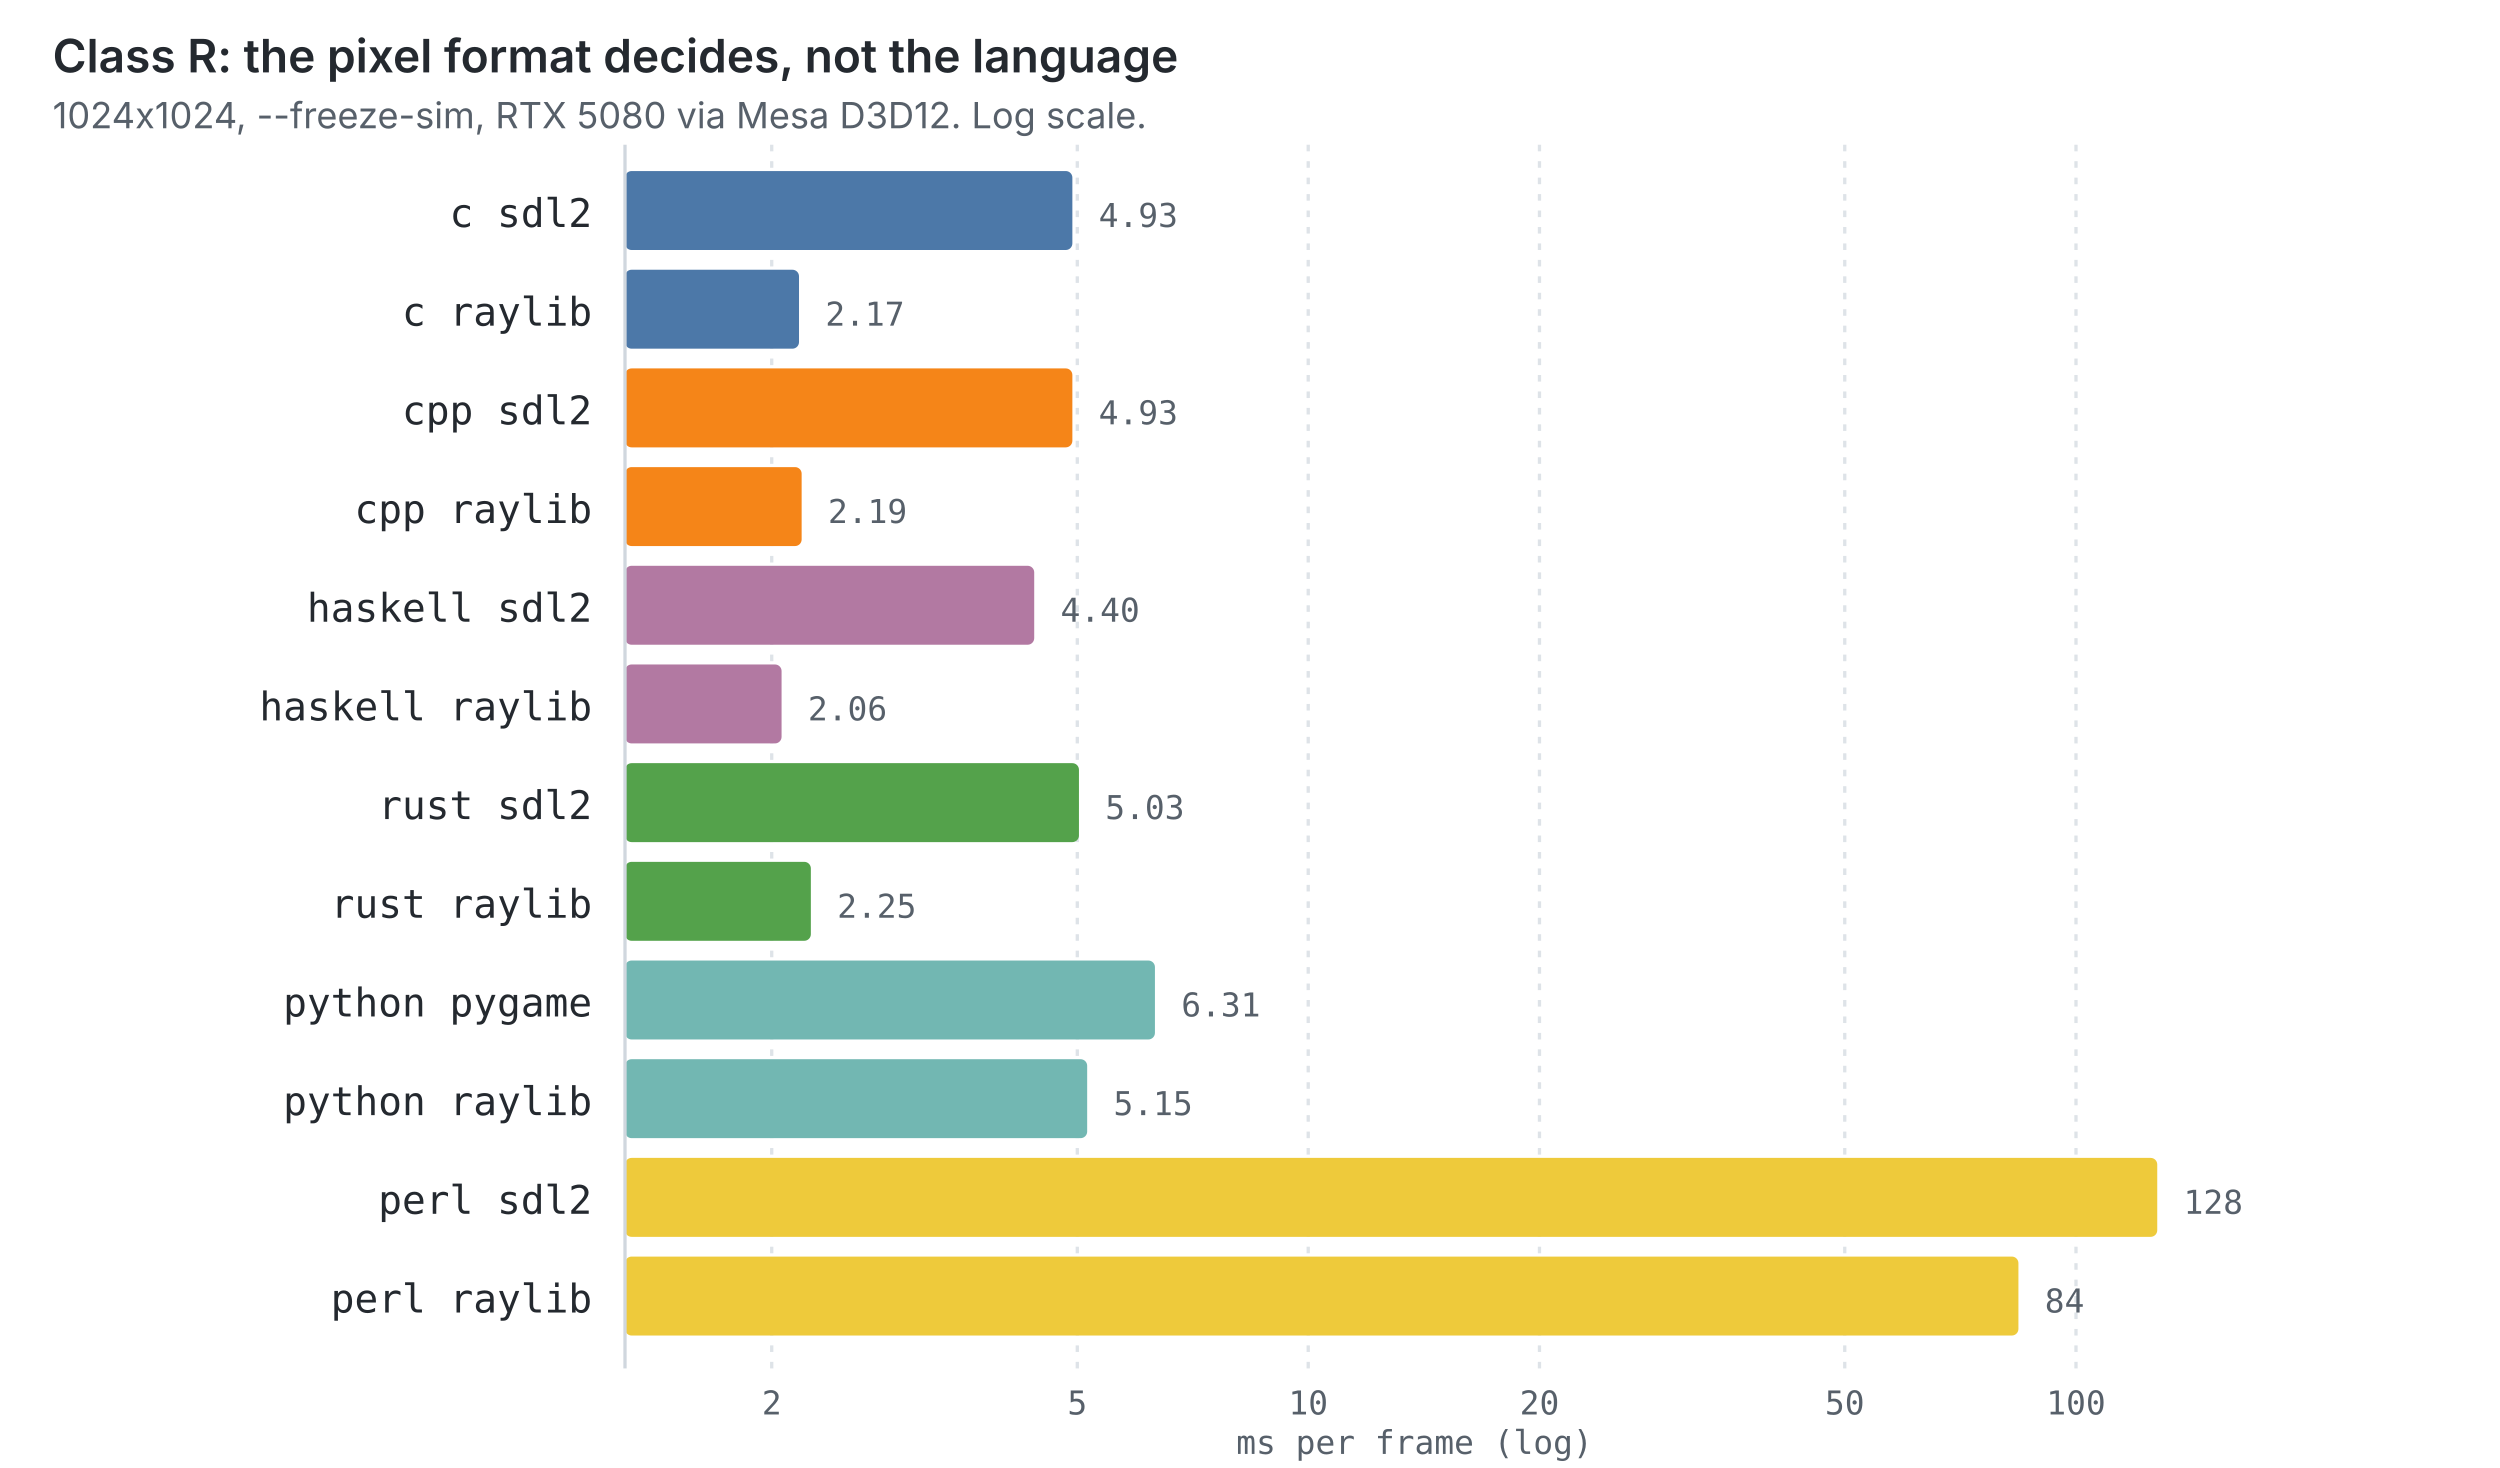
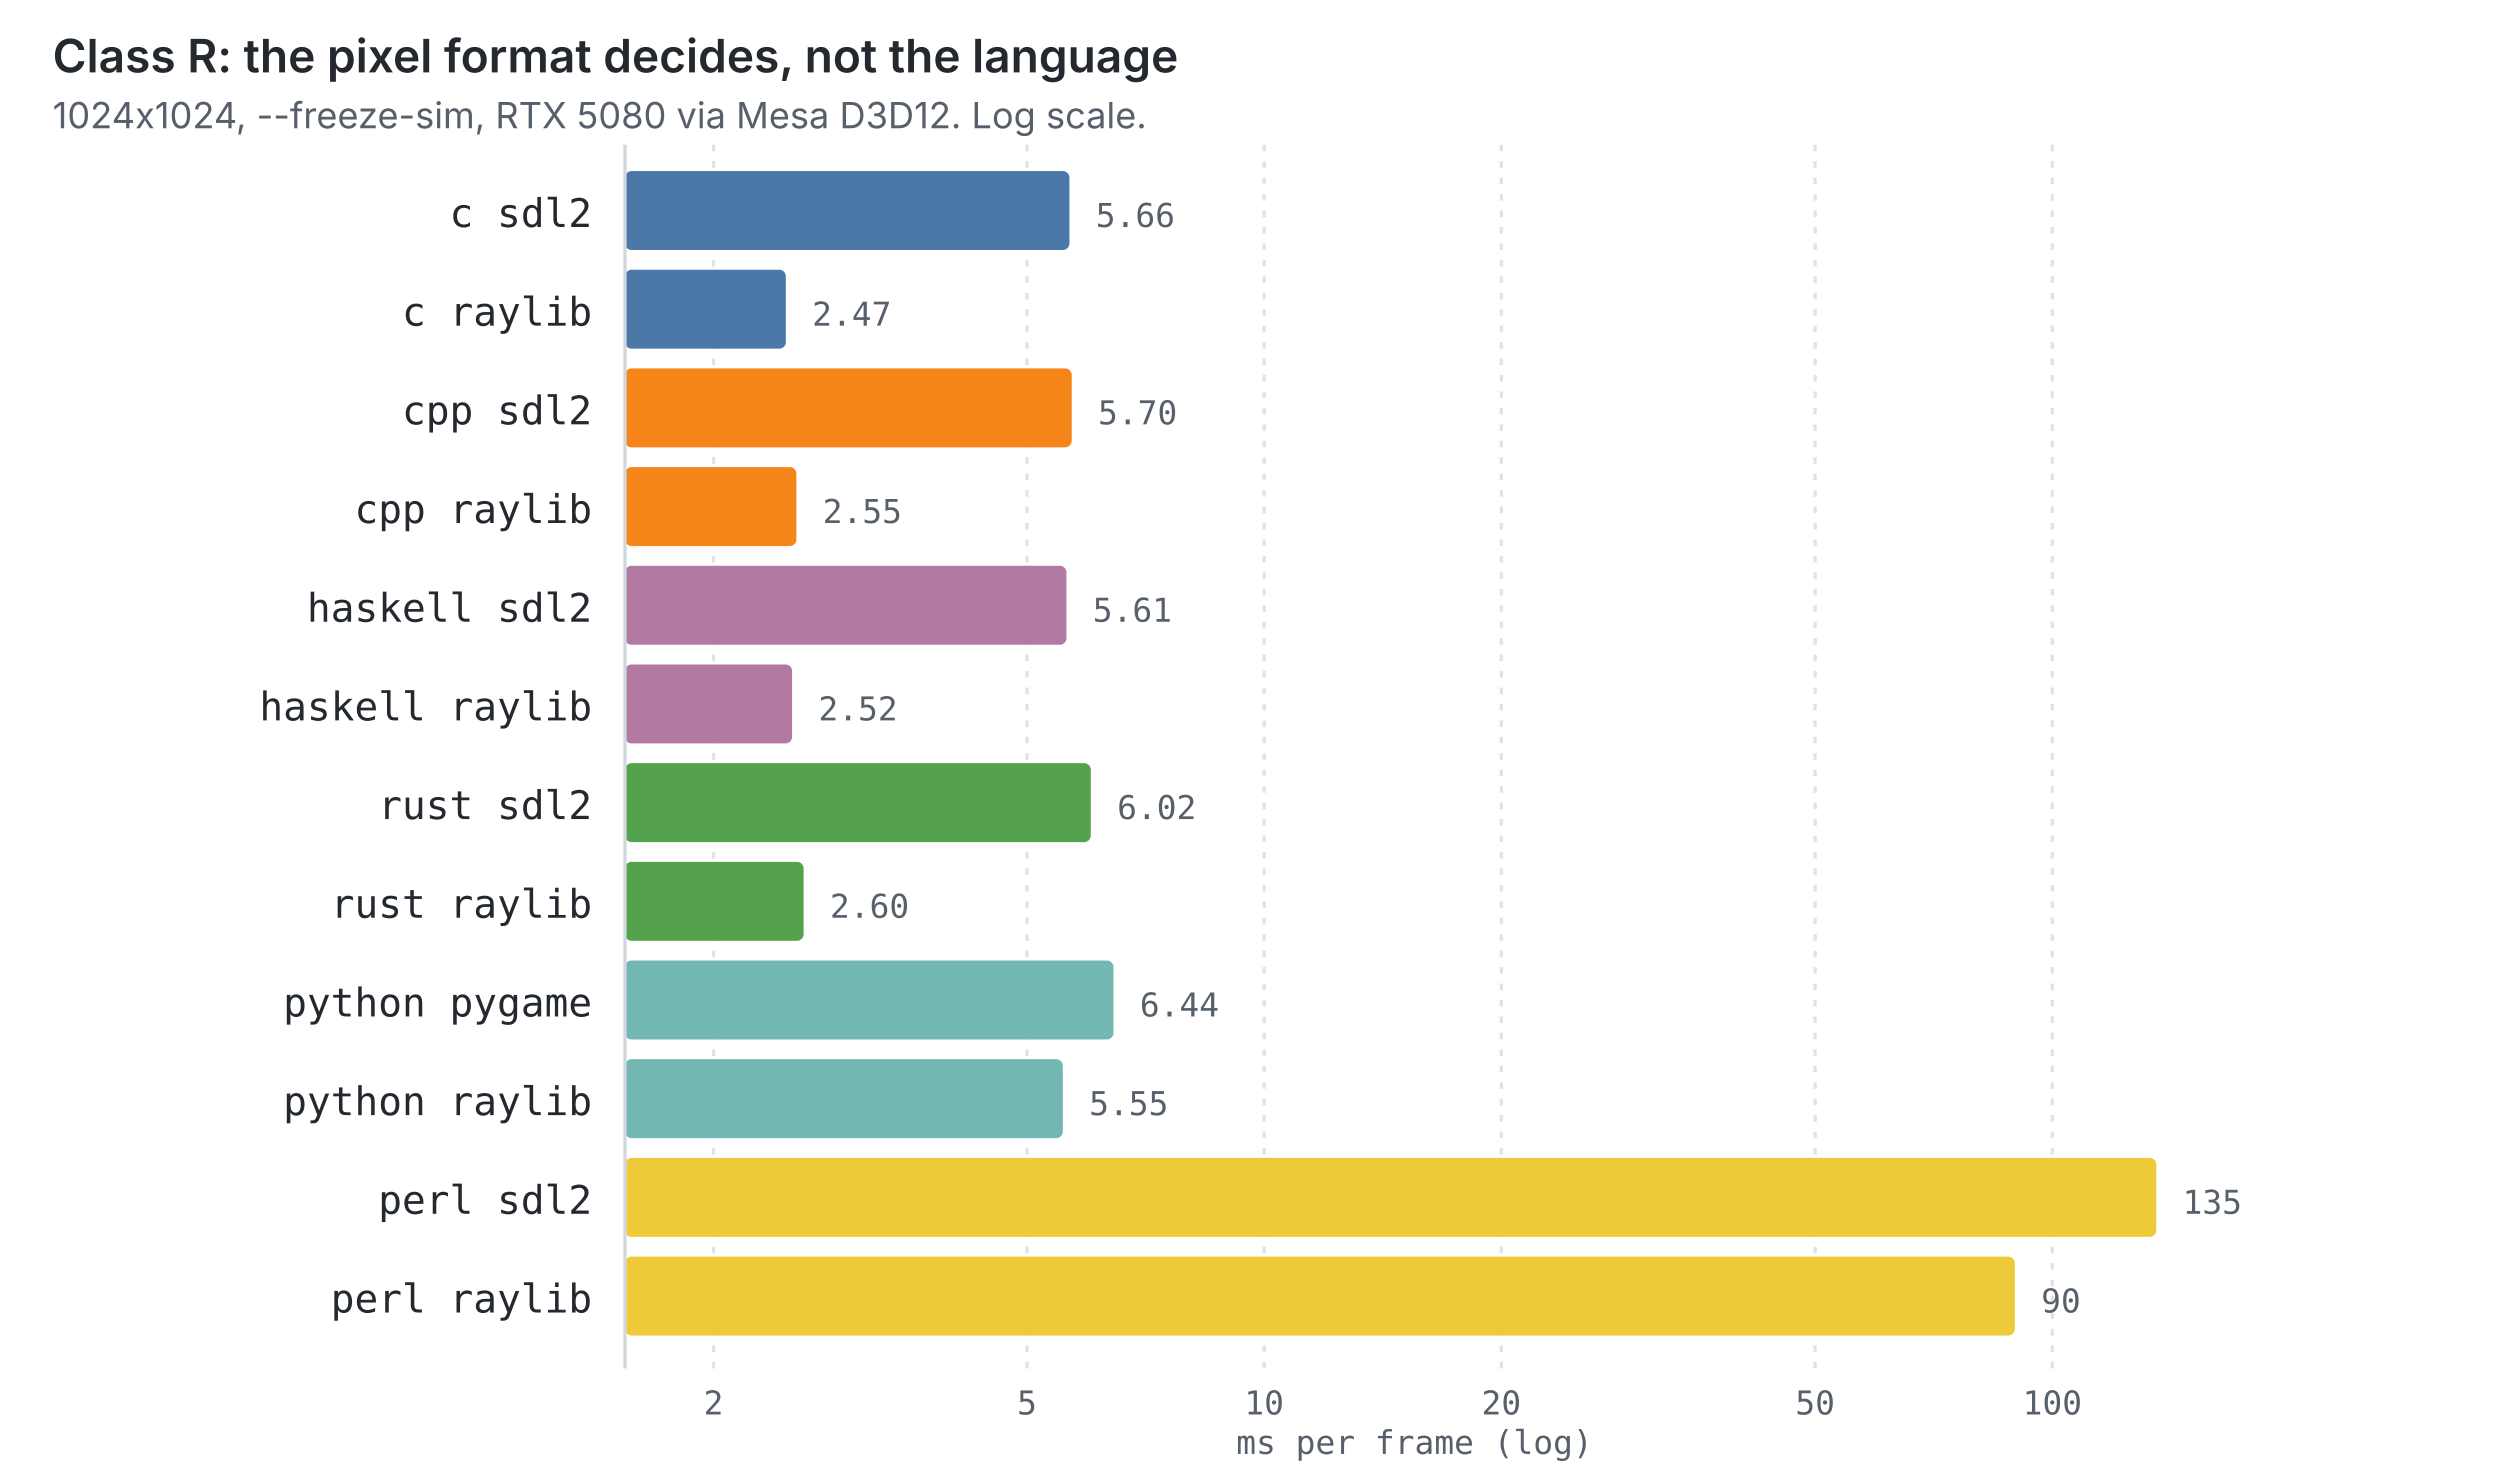
<svg xmlns="http://www.w3.org/2000/svg" viewBox="0 0 760 446" width="760" height="446" role="img" aria-label="Class R: the pixel format decides, not the language">
  <style>
    .bg    { fill: none; }
    .lbl   { fill: #24292f; font: 12px ui-monospace, "SF Mono", Menlo, monospace; }
    .lbl-s { fill: #57606a; font: 10px ui-monospace, "SF Mono", Menlo, monospace; }
    .ttl   { fill: #24292f; font: 600 14px -apple-system, "Segoe UI", sans-serif; }
    .sub   { fill: #57606a; font: 11px -apple-system, "Segoe UI", sans-serif; }
    .axis  { stroke: #d0d7de; stroke-width: 1; }
    .grid  { stroke: #d0d7de; stroke-width: 1; stroke-dasharray: 2 3; opacity: .7; }
    @media (prefers-color-scheme: dark) {
      .lbl   { fill: #e6edf3; }
      .lbl-s { fill: #9198a1; }
      .ttl   { fill: #e6edf3; }
      .sub   { fill: #9198a1; }
      .axis  { stroke: #3d444d; }
      .grid  { stroke: #3d444d; }
    }
  </style>
  <text x="16" y="22" class="ttl">Class R: the pixel format decides, not the language</text>
  <text x="16" y="39" class="sub">1024x1024, --freeze-sim, RTX 5080 via Mesa D3D12. Log scale.</text>
-   <line x1="234.6" y1="44" x2="234.6" y2="416" class="grid" />
-   <text x="234.6" y="430" class="lbl-s" text-anchor="middle">2</text>
-   <line x1="327.5" y1="44" x2="327.5" y2="416" class="grid" />
-   <text x="327.5" y="430" class="lbl-s" text-anchor="middle">5</text>
-   <line x1="397.7" y1="44" x2="397.7" y2="416" class="grid" />
-   <text x="397.7" y="430" class="lbl-s" text-anchor="middle">10</text>
-   <line x1="468.0" y1="44" x2="468.0" y2="416" class="grid" />
-   <text x="468.0" y="430" class="lbl-s" text-anchor="middle">20</text>
-   <line x1="560.8" y1="44" x2="560.8" y2="416" class="grid" />
-   <text x="560.8" y="430" class="lbl-s" text-anchor="middle">50</text>
-   <line x1="631.1" y1="44" x2="631.1" y2="416" class="grid" />
-   <text x="631.1" y="430" class="lbl-s" text-anchor="middle">100</text>
+   <line x1="216.9" y1="44" x2="216.9" y2="416" class="grid" />
+   <text x="216.9" y="430" class="lbl-s" text-anchor="middle">2</text>
+   <line x1="312.2" y1="44" x2="312.2" y2="416" class="grid" />
+   <text x="312.2" y="430" class="lbl-s" text-anchor="middle">5</text>
+   <line x1="384.3" y1="44" x2="384.3" y2="416" class="grid" />
+   <text x="384.3" y="430" class="lbl-s" text-anchor="middle">10</text>
+   <line x1="456.4" y1="44" x2="456.4" y2="416" class="grid" />
+   <text x="456.4" y="430" class="lbl-s" text-anchor="middle">20</text>
+   <line x1="551.8" y1="44" x2="551.8" y2="416" class="grid" />
+   <text x="551.8" y="430" class="lbl-s" text-anchor="middle">50</text>
+   <line x1="623.9" y1="44" x2="623.9" y2="416" class="grid" />
+   <text x="623.9" y="430" class="lbl-s" text-anchor="middle">100</text>
  <text x="430" y="442" class="lbl-s" text-anchor="middle">ms per frame (log)</text>
  <text x="180" y="69" class="lbl" text-anchor="end">c sdl2</text>
-   <rect x="190" y="52" width="136.0" height="24" rx="2" fill="#4c78a8" />
-   <text x="334.0" y="69" class="lbl-s">4.93</text>
+   <rect x="190" y="52" width="135.1" height="24" rx="2" fill="#4c78a8" />
+   <text x="333.1" y="69" class="lbl-s">5.66</text>
  <text x="180" y="99" class="lbl" text-anchor="end">c raylib</text>
-   <rect x="190" y="82" width="52.9" height="24" rx="2" fill="#4c78a8" />
-   <text x="250.9" y="99" class="lbl-s">2.17</text>
+   <rect x="190" y="82" width="48.9" height="24" rx="2" fill="#4c78a8" />
+   <text x="246.9" y="99" class="lbl-s">2.47</text>
  <text x="180" y="129" class="lbl" text-anchor="end">cpp sdl2</text>
-   <rect x="190" y="112" width="136.0" height="24" rx="2" fill="#f58518" />
-   <text x="334.0" y="129" class="lbl-s">4.93</text>
+   <rect x="190" y="112" width="135.8" height="24" rx="2" fill="#f58518" />
+   <text x="333.8" y="129" class="lbl-s">5.70</text>
  <text x="180" y="159" class="lbl" text-anchor="end">cpp raylib</text>
-   <rect x="190" y="142" width="53.7" height="24" rx="2" fill="#f58518" />
-   <text x="251.7" y="159" class="lbl-s">2.19</text>
+   <rect x="190" y="142" width="52.1" height="24" rx="2" fill="#f58518" />
+   <text x="250.1" y="159" class="lbl-s">2.55</text>
  <text x="180" y="189" class="lbl" text-anchor="end">haskell sdl2</text>
-   <rect x="190" y="172" width="124.4" height="24" rx="2" fill="#b279a2" />
-   <text x="322.4" y="189" class="lbl-s">4.40</text>
+   <rect x="190" y="172" width="134.2" height="24" rx="2" fill="#b279a2" />
+   <text x="332.2" y="189" class="lbl-s">5.61</text>
  <text x="180" y="219" class="lbl" text-anchor="end">haskell raylib</text>
-   <rect x="190" y="202" width="47.6" height="24" rx="2" fill="#b279a2" />
-   <text x="245.6" y="219" class="lbl-s">2.06</text>
+   <rect x="190" y="202" width="50.8" height="24" rx="2" fill="#b279a2" />
+   <text x="248.8" y="219" class="lbl-s">2.52</text>
  <text x="180" y="249" class="lbl" text-anchor="end">rust sdl2</text>
-   <rect x="190" y="232" width="138.0" height="24" rx="2" fill="#54a24b" />
-   <text x="336.0" y="249" class="lbl-s">5.03</text>
+   <rect x="190" y="232" width="141.6" height="24" rx="2" fill="#54a24b" />
+   <text x="339.6" y="249" class="lbl-s">6.02</text>
  <text x="180" y="279" class="lbl" text-anchor="end">rust raylib</text>
-   <rect x="190" y="262" width="56.5" height="24" rx="2" fill="#54a24b" />
-   <text x="254.5" y="279" class="lbl-s">2.25</text>
+   <rect x="190" y="262" width="54.3" height="24" rx="2" fill="#54a24b" />
+   <text x="252.3" y="279" class="lbl-s">2.60</text>
  <text x="180" y="309" class="lbl" text-anchor="end">python pygame</text>
-   <rect x="190" y="292" width="161.1" height="24" rx="2" fill="#72b7b2" />
-   <text x="359.1" y="309" class="lbl-s">6.31</text>
+   <rect x="190" y="292" width="148.5" height="24" rx="2" fill="#72b7b2" />
+   <text x="346.5" y="309" class="lbl-s">6.44</text>
  <text x="180" y="339" class="lbl" text-anchor="end">python raylib</text>
-   <rect x="190" y="322" width="140.5" height="24" rx="2" fill="#72b7b2" />
-   <text x="338.5" y="339" class="lbl-s">5.15</text>
+   <rect x="190" y="322" width="133.1" height="24" rx="2" fill="#72b7b2" />
+   <text x="331.1" y="339" class="lbl-s">5.55</text>
  <text x="180" y="369" class="lbl" text-anchor="end">perl sdl2</text>
-   <rect x="190" y="352" width="465.8" height="24" rx="2" fill="#eeca3b" />
-   <text x="663.8" y="369" class="lbl-s">128</text>
+   <rect x="190" y="352" width="465.5" height="24" rx="2" fill="#eeca3b" />
+   <text x="663.5" y="369" class="lbl-s">135</text>
  <text x="180" y="399" class="lbl" text-anchor="end">perl raylib</text>
-   <rect x="190" y="382" width="423.6" height="24" rx="2" fill="#eeca3b" />
-   <text x="621.6" y="399" class="lbl-s">84</text>
+   <rect x="190" y="382" width="422.5" height="24" rx="2" fill="#eeca3b" />
+   <text x="620.5" y="399" class="lbl-s">90</text>
  <line x1="190" y1="44" x2="190" y2="416" class="axis" />
</svg>
